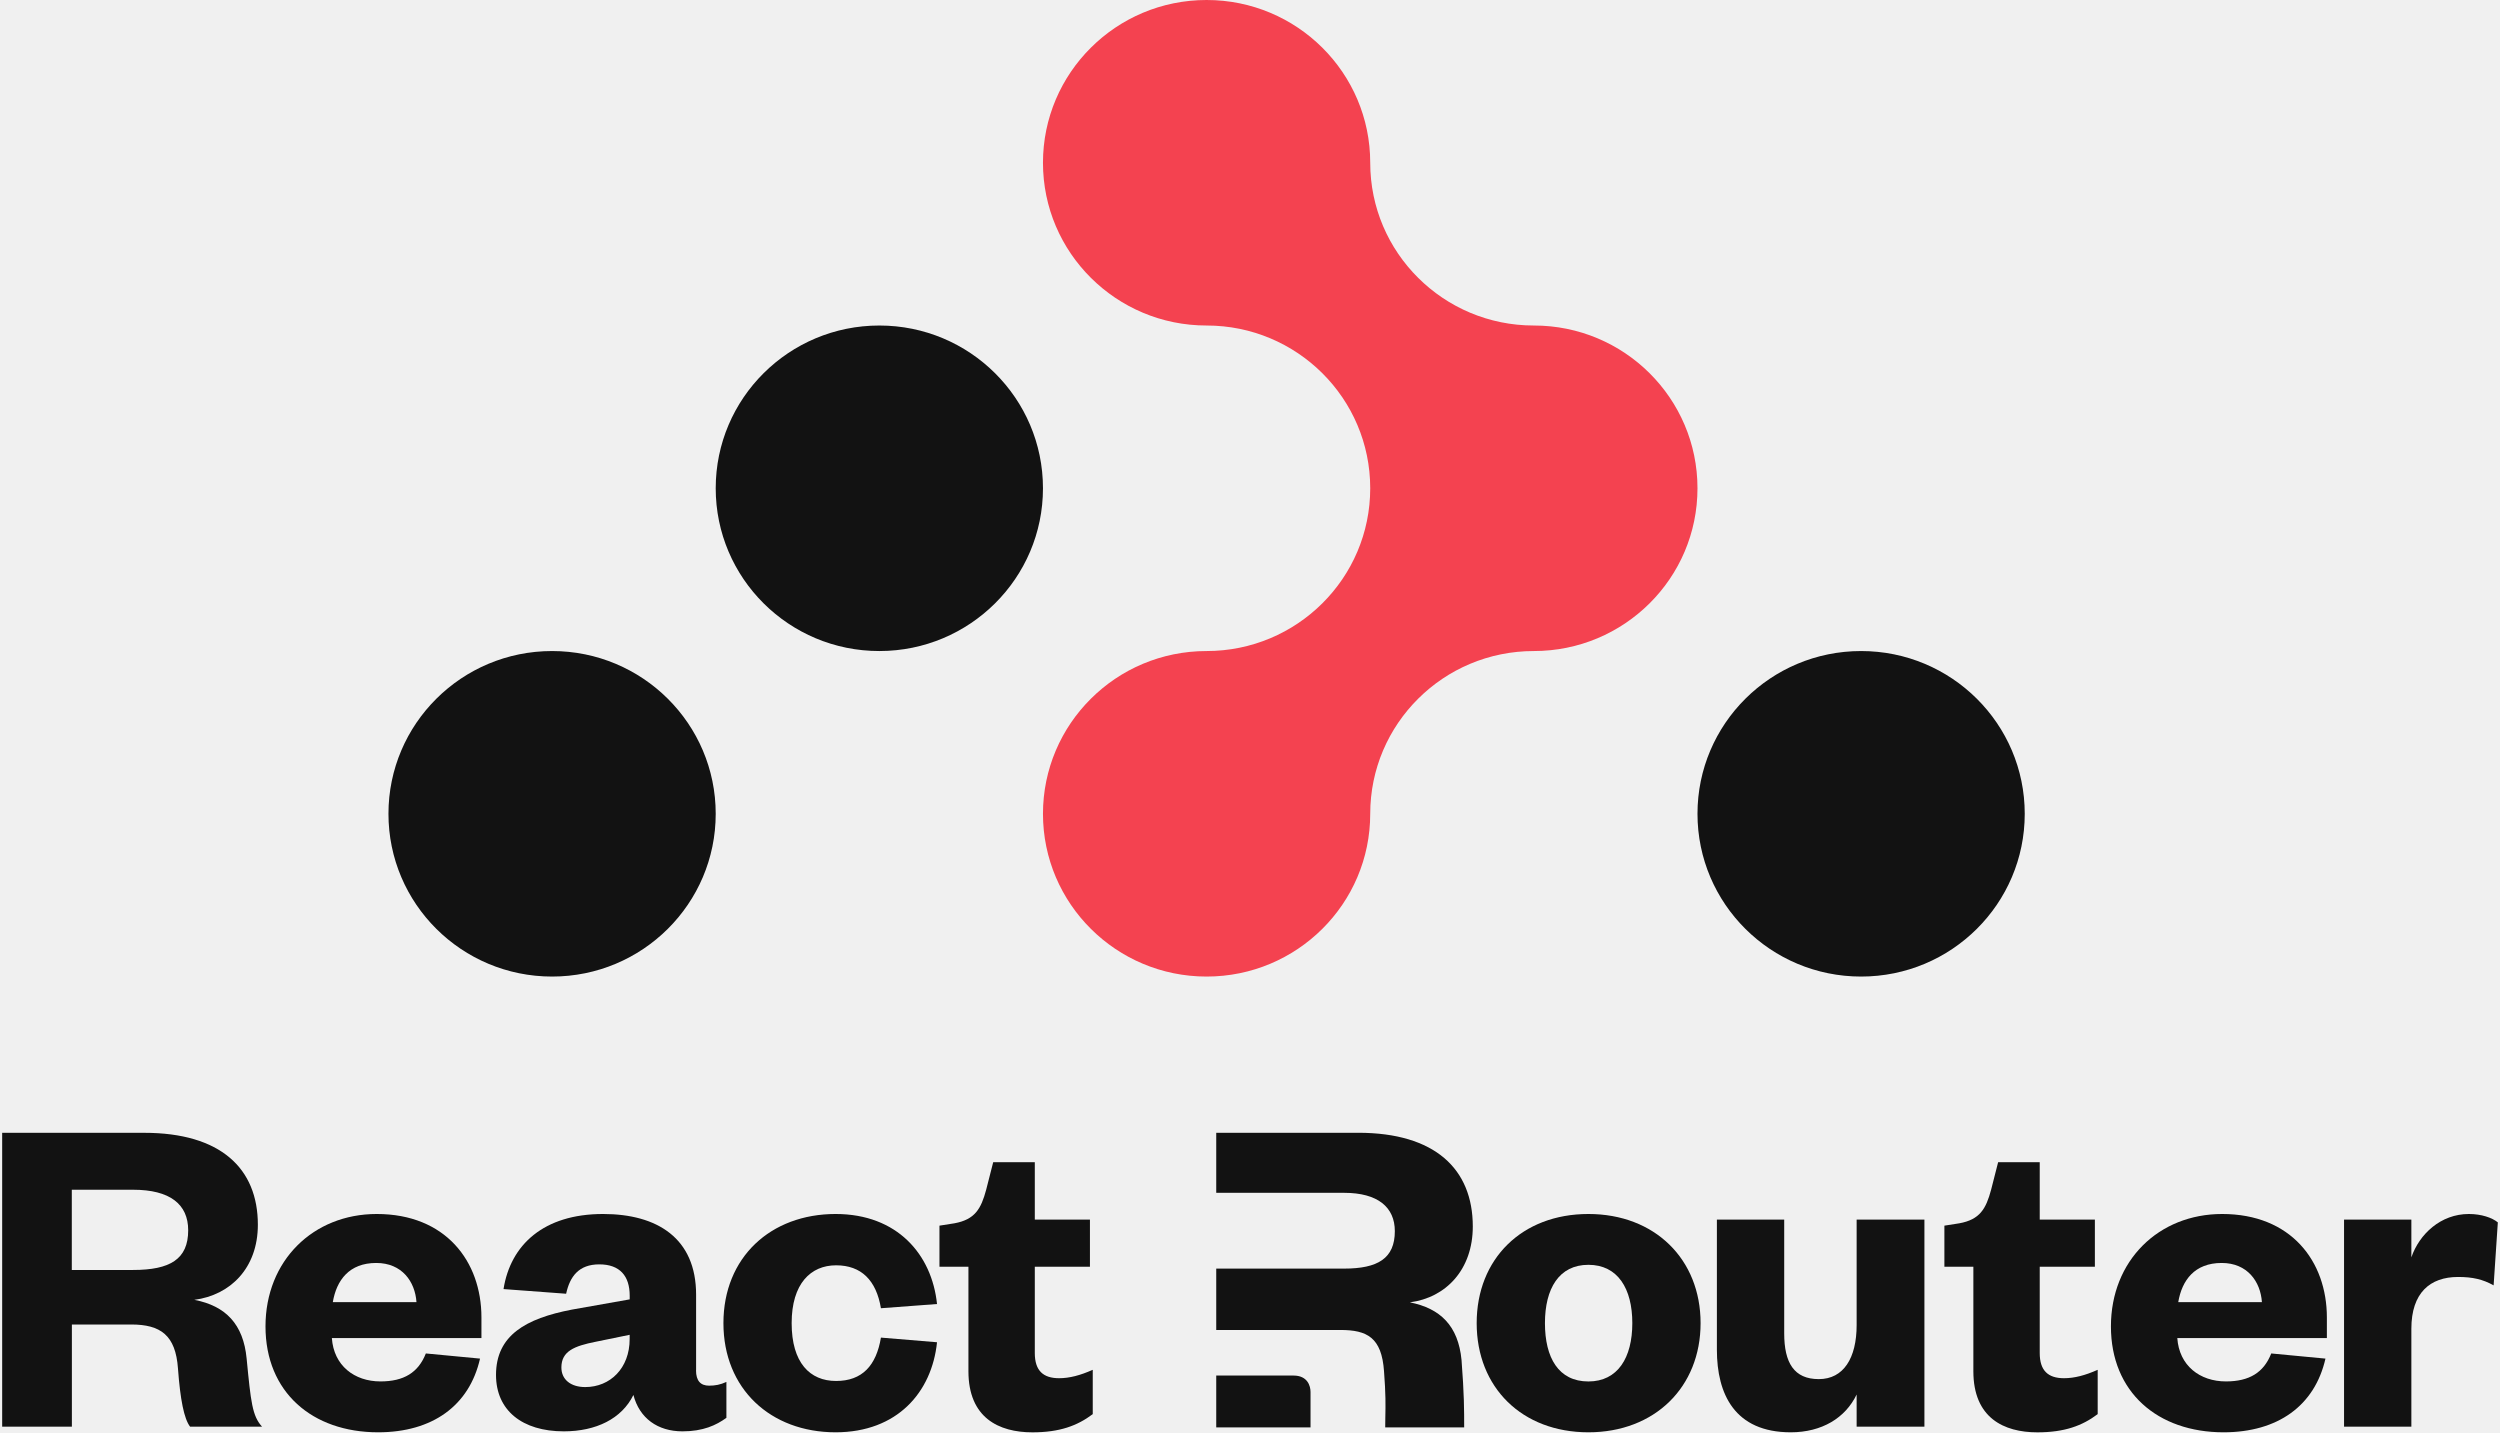
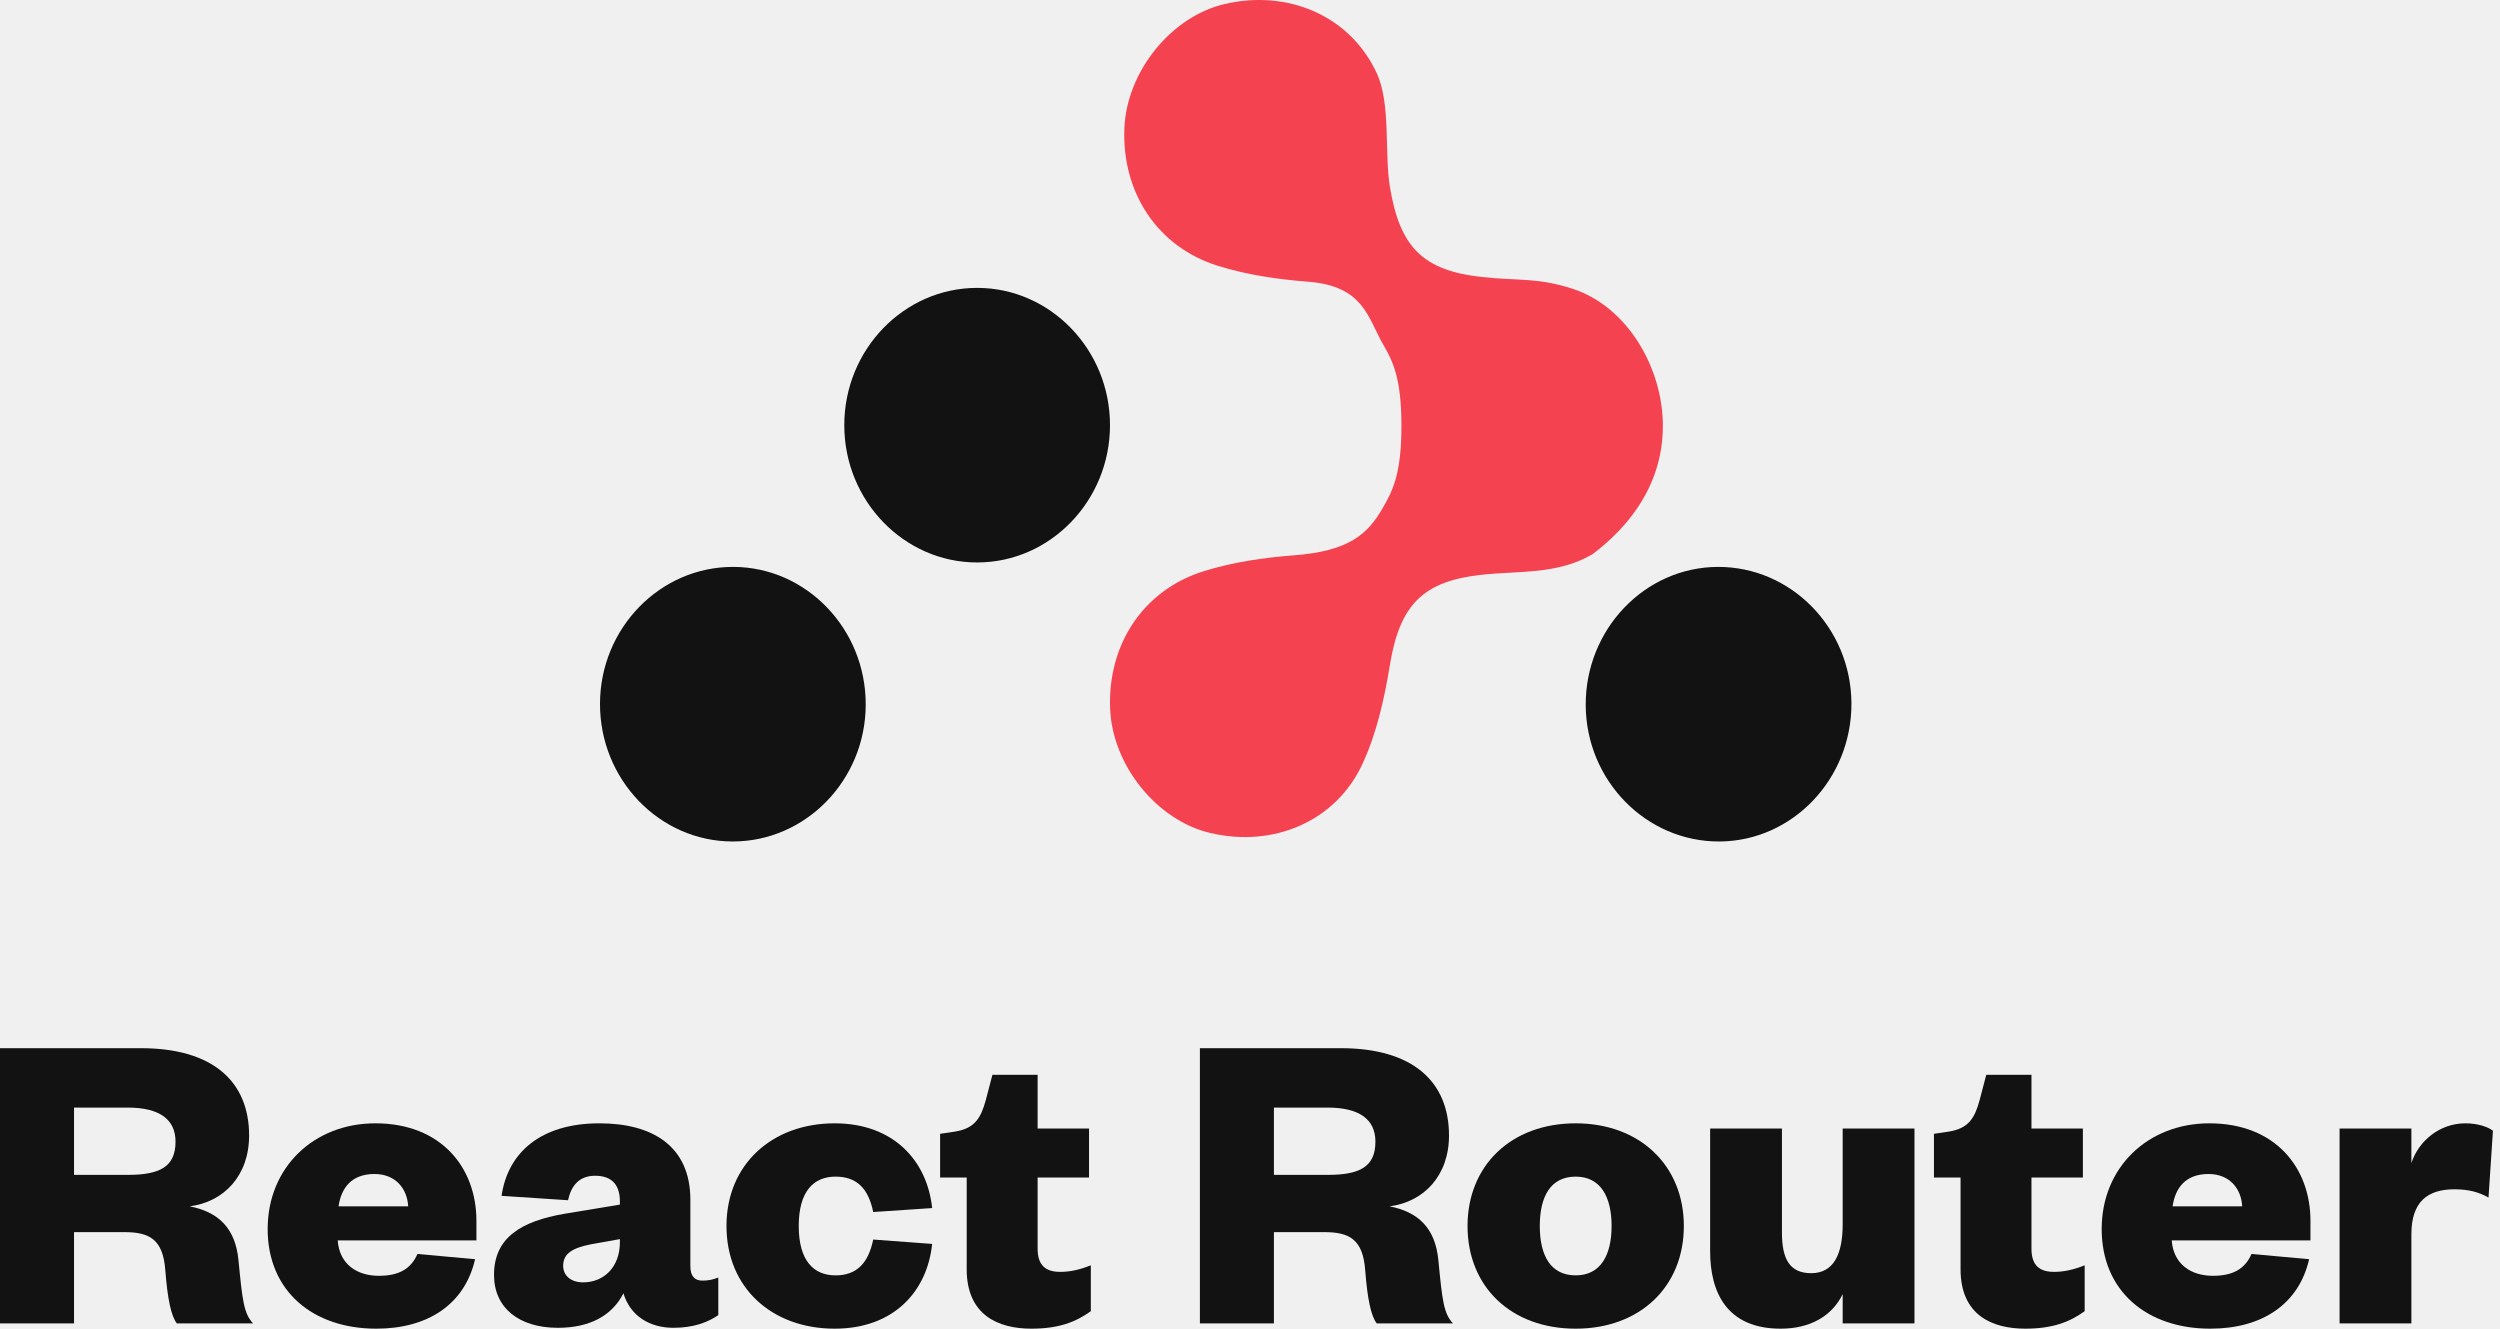
- <svg xmlns="http://www.w3.org/2000/svg" width="576" height="330" viewBox="0 0 576 330" fill="none">
-   <path d="M391.1 112.5C391.1 122.858 386.885 132.233 380.061 139.013C373.238 145.8 363.813 150 353.4 150C342.987 150 333.562 154.192 326.746 160.98C319.922 167.767 315.7 177.142 315.7 187.5C315.7 197.858 311.485 207.233 304.661 214.013C297.838 220.8 288.413 225 278 225C267.587 225 258.162 220.8 251.346 214.013C244.522 207.233 240.3 197.858 240.3 187.5C240.3 177.142 244.522 167.767 251.346 160.98C258.162 154.192 267.587 150 278 150C288.413 150 297.838 145.8 304.661 139.013C311.485 132.233 315.7 122.858 315.7 112.5C315.7 91.785 298.826 75 278 75C267.587 75 258.162 70.8 251.346 64.013C244.522 57.233 240.3 47.858 240.3 37.5C240.3 27.142 244.522 17.767 251.346 10.98C258.162 4.192 267.587 0 278 0C298.826 0 315.7 16.785 315.7 37.5C315.7 47.858 319.922 57.233 326.746 64.013C333.562 70.8 342.987 75 353.4 75C374.226 75 391.1 91.785 391.1 112.5Z" fill="#F44250" />
-   <path d="M240.3 112.5C240.3 91.789 223.421 75 202.6 75C181.779 75 164.9 91.789 164.9 112.5C164.9 133.211 181.779 150 202.6 150C223.421 150 240.3 133.211 240.3 112.5Z" fill="#121212" />
-   <path d="M164.9 187.5C164.9 166.789 148.021 150 127.2 150C106.379 150 89.5 166.789 89.5 187.5C89.5 208.211 106.379 225 127.2 225C148.021 225 164.9 208.211 164.9 187.5Z" fill="#121212" />
-   <path d="M466.5 187.5C466.5 166.789 449.621 150 428.8 150C407.979 150 391.1 166.789 391.1 187.5C391.1 208.211 407.979 225 428.8 225C449.621 225 466.5 208.211 466.5 187.5Z" fill="#121212" />
-   <g clip-path="url(#clip0_169_2551)">
-     <path d="M43.797 328.709C42.399 326.878 41.533 322.475 41.001 315.272C40.459 307.642 37.016 305.165 30.236 305.165H16.561V328.7H0.5V261H33.241C50.796 261 59.411 269.171 59.411 282.181C59.411 292.174 53.059 298.409 44.767 299.481C51.984 300.876 56.073 305.07 56.825 313.023C57.795 323.016 58.118 326.242 60.381 328.709H43.797ZM30.654 292.601C39.166 292.601 43.359 290.134 43.359 283.462C43.359 277.446 39.156 274.115 30.654 274.115H16.543V292.601H30.654Z" fill="#121212" />
-     <path d="M110.601 313.023C108.128 323.879 99.617 330 87.122 330C71.935 330 61.17 320.757 61.17 305.602C61.17 290.447 72.154 279.704 86.799 279.704C102.632 279.704 110.924 290.56 110.924 303.561V308.287H76.462C76.89 314.626 81.635 318.28 87.664 318.28C93.046 318.28 96.384 316.24 98.115 311.836L110.61 313.023H110.601ZM95.956 300.012C95.633 295.286 92.618 290.987 86.694 290.987C80.446 290.987 77.536 294.964 76.68 300.012H95.956Z" fill="#121212" />
-     <path d="M160.364 315.708C160.364 318.176 161.438 319.257 163.378 319.257C164.776 319.257 165.965 319.039 167.363 318.394V326.669C164.995 328.387 161.98 329.782 157.245 329.782C151.539 329.782 147.336 326.773 145.938 321.402C143.247 326.887 137.322 329.782 129.895 329.782C120.31 329.782 114.281 324.942 114.281 316.781C114.281 307.642 121.175 303.78 131.731 301.739L145.082 299.376V298.513C145.082 293.996 142.819 291.31 138.083 291.31C133.347 291.31 131.303 294.1 130.437 298.076L116.012 297.004C117.628 286.793 125.274 279.704 138.948 279.704C151.444 279.704 160.383 285.294 160.383 298.295V315.708H160.364ZM145.073 307.538L137.208 309.151C132.358 310.119 129.344 311.295 129.344 315.063C129.344 317.853 131.503 319.58 134.84 319.58C140.546 319.58 145.073 315.281 145.073 308.515V307.547V307.538Z" fill="#121212" />
-     <path d="M192.525 279.704C206.742 279.704 214.71 289.052 215.89 300.449L202.966 301.417C201.892 294.973 198.44 291.528 192.629 291.528C186.819 291.528 182.397 295.723 182.397 304.852C182.397 313.981 186.6 318.176 192.629 318.176C198.658 318.176 201.892 314.626 202.966 308.183L215.89 309.255C214.701 320.757 206.732 330 192.525 330C177.557 330 166.678 320.007 166.678 304.852C166.678 289.697 177.557 279.704 192.525 279.704Z" fill="#121212" />
-     <path d="M223.126 291.851H216.451V282.39L219.893 281.849C224.629 280.985 226.036 278.518 227.215 274.115L228.832 267.775H238.418V280.995H251.122V291.851H238.418V311.732C238.418 315.813 240.358 317.54 244.019 317.54C246.387 317.54 248.869 316.894 251.769 315.604V325.815C248.212 328.5 244.123 330.009 237.876 330.009C230.125 330.009 223.126 326.678 223.126 315.926V291.851Z" fill="#121212" />
-     <path d="M365.968 330C350.677 330 340.226 319.684 340.226 304.852C340.226 290.019 350.667 279.704 365.968 279.704C381.269 279.704 391.815 290.124 391.815 304.852C391.815 319.58 381.259 330 365.968 330ZM365.968 318.289C372.748 318.289 376.086 312.804 376.086 304.852C376.086 296.9 372.748 291.414 365.968 291.414C359.188 291.414 355.955 296.9 355.955 304.852C355.955 312.804 359.074 318.289 365.968 318.289Z" fill="#121212" />
-     <path d="M427.77 280.995H443.385V328.71H427.77V321.298C425.184 326.669 419.801 330 412.584 330C399.66 330 395.571 321.184 395.571 310.983V280.995H411.081V307.215C411.081 313.982 413.345 317.749 419.05 317.749C424.756 317.749 427.77 312.909 427.77 305.279V280.995Z" fill="#121212" />
-     <path d="M454.663 291.851H447.988V282.39L451.43 281.849C456.166 280.985 457.573 278.518 458.752 274.115L460.369 267.775H469.954V280.995H482.659V291.851H469.954V311.732C469.954 315.813 471.894 317.54 475.556 317.54C477.923 317.54 480.405 316.894 483.306 315.604V325.815C479.749 328.5 475.66 330.009 469.412 330.009C461.662 330.009 454.663 326.678 454.663 315.926V291.851Z" fill="#121212" />
-     <path d="M535.788 313.023C533.316 323.879 524.805 330 512.31 330C497.123 330 486.358 320.757 486.358 305.602C486.358 290.447 497.342 279.704 511.986 279.704C527.819 279.704 536.112 290.56 536.112 303.561V308.287H501.649C502.077 314.626 506.823 318.28 512.852 318.28C518.234 318.28 521.572 316.24 523.293 311.836L535.788 313.023ZM521.144 300.012C520.82 295.286 517.806 290.987 511.882 290.987C505.634 290.987 502.724 294.964 501.868 300.012H521.144Z" fill="#121212" />
-     <path d="M574.53 296.15C572.058 294.755 569.68 294.214 566.342 294.214C559.885 294.214 555.578 297.867 555.578 306.143V328.709H540.068V280.995H555.578V289.697C557.413 284.326 562.358 279.704 568.824 279.704C571.734 279.704 574.207 280.568 575.5 281.64L574.53 296.15Z" fill="#121212" />
-     <path fill-rule="evenodd" clip-rule="evenodd" d="M337.345 328.87C337.345 324.856 337.345 321.184 336.736 313.336C335.975 305.459 331.867 301.464 324.84 300.06C333.17 298.978 339.332 292.506 339.332 282.579C339.332 269.303 330.574 260.99 312.934 260.99H280.221V274.826H309.682C317.47 274.826 321.369 278.157 321.369 283.661C321.369 289.924 317.47 292.287 309.682 292.287H280.221V306.427H308.816C314.978 306.427 318.335 308.154 318.877 315.926C319.286 321.231 319.239 323.86 319.182 326.384C319.162 327.191 319.153 327.997 319.153 328.87H337.335H337.345Z" fill="#121212" />
-     <path fill-rule="evenodd" clip-rule="evenodd" d="M280.221 316.929V328.88H301.947V320.725C301.947 319.311 301.253 316.929 298.038 316.929H280.221Z" fill="#121212" />
-   </g>
-   <defs>
-     <clipPath id="clip0_169_2551">
-       <rect width="575" height="69" fill="white" transform="translate(0.5 261)" />
-     </clipPath>
-   </defs>
+ <svg xmlns="http://www.w3.org/2000/svg" width="143" height="76" viewBox="0 0 143 76" fill="none">
+   <path d="M89.958 16.52C87.91 15.856 86.853 16.08 84.705 15.838C81.385 15.464 80.062 14.125 79.501 10.681C79.187 8.757 79.558 5.942 78.756 4.199C77.223 0.875 73.635 -0.616 70.031 0.235C66.988 0.954 64.456 4.091 64.316 7.312C64.156 10.988 66.187 14.125 69.674 15.208C71.331 15.723 73.091 15.982 74.821 16.114C77.995 16.353 78.239 18.172 79.097 19.67C79.638 20.614 80.162 21.544 80.162 24.36C80.162 27.175 79.635 28.105 79.097 29.05C78.239 30.544 77.18 31.523 74.006 31.765C72.276 31.896 70.512 32.156 68.859 32.671C65.372 33.757 63.341 36.891 63.501 40.567C63.641 43.787 66.173 46.924 69.216 47.644C72.82 48.498 76.408 47.004 77.941 43.68C78.746 41.937 79.187 39.962 79.501 38.039C80.066 34.594 81.388 33.255 84.705 32.882C86.853 32.64 89.076 32.882 91.089 31.703C93.216 30.1 95.116 27.694 95.116 24.36C95.116 21.026 93.068 17.53 89.958 16.52Z" fill="#F44250" />
+   <path d="M55.892 32.173C51.707 32.173 48.293 28.645 48.293 24.32C48.293 19.995 51.707 16.467 55.892 16.467C60.078 16.467 63.492 19.995 63.492 24.32C63.492 28.642 60.074 32.173 55.892 32.173Z" fill="#121212" />
+   <path d="M41.893 48.133C37.714 48.123 34.31 44.581 34.32 40.252C34.33 35.931 37.758 32.413 41.947 32.427C46.129 32.437 49.532 35.979 49.519 40.308C49.509 44.626 46.082 48.144 41.893 48.133Z" fill="#121212" />
+   <path d="M98.36 48.133C94.168 48.157 90.727 44.654 90.703 40.339C90.68 36.007 94.07 32.451 98.246 32.427C102.438 32.403 105.878 35.907 105.902 40.221C105.925 44.55 102.535 48.109 98.36 48.133Z" fill="#121212" />
+   <path d="M14.477 75.7C13.945 75.125 13.869 74.426 13.64 72.076C13.463 70.252 12.499 69.327 10.851 69.002C12.804 68.752 14.249 67.253 14.249 64.954C14.249 61.88 12.195 59.956 8.063 59.956H0V75.7H4.234V70.477H7.099C8.544 70.477 9.33 70.877 9.457 72.676C9.584 74.301 9.787 75.275 10.116 75.7H14.477ZM4.234 67.203V63.354H7.302C9.127 63.354 10.04 64.029 10.04 65.304C10.04 66.753 9.127 67.203 7.302 67.203H4.234Z" fill="#121212" />
+   <path d="M23.879 71.727C23.499 72.601 22.789 72.976 21.673 72.976C20.431 72.976 19.417 72.326 19.316 70.952H27.251V69.827C27.251 66.803 25.248 64.254 21.471 64.254C17.946 64.254 15.31 66.778 15.31 70.302C15.31 73.851 17.896 76 21.521 76C24.513 76 26.592 74.576 27.175 72.026L23.879 71.727ZM19.366 69.002C19.518 67.953 20.102 67.153 21.42 67.153C22.637 67.153 23.296 68.003 23.347 69.002H19.366Z" fill="#121212" />
+   <path d="M35.458 71.052C35.458 72.501 34.52 73.351 33.354 73.351C32.669 73.351 32.213 72.976 32.213 72.401C32.213 71.677 32.796 71.377 33.785 71.177L35.458 70.877V71.052ZM39.489 68.628C39.489 65.529 37.284 64.254 34.292 64.254C30.895 64.254 29.044 65.954 28.689 68.403L32.492 68.653C32.669 67.828 33.126 67.253 34.038 67.253C35.027 67.253 35.458 67.803 35.458 68.728V68.903L32.289 69.427C29.83 69.852 28.258 70.777 28.258 72.926C28.258 74.825 29.703 75.95 31.909 75.95C33.709 75.95 35.002 75.275 35.661 73.976C36.041 75.25 37.132 75.95 38.526 75.95C39.692 75.95 40.504 75.625 41.087 75.225V73.076C40.757 73.201 40.504 73.251 40.174 73.251C39.743 73.251 39.489 73.001 39.489 72.426V68.628Z" fill="#121212" />
+   <path d="M41.555 70.127C41.555 73.676 44.166 76 47.741 76C51.139 76 53.04 73.851 53.319 71.152L49.947 70.902C49.668 72.276 48.983 72.951 47.792 72.951C46.55 72.951 45.688 72.126 45.688 70.127C45.688 68.128 46.55 67.303 47.792 67.303C48.983 67.303 49.668 67.953 49.947 69.327L53.319 69.102C53.04 66.428 51.139 64.254 47.741 64.254C44.166 64.254 41.555 66.603 41.555 70.127Z" fill="#121212" />
+   <path d="M55.295 72.601C55.295 75.225 57.096 76 58.997 76C60.544 76 61.532 75.625 62.395 75V72.376C61.71 72.651 61.152 72.751 60.645 72.751C59.809 72.751 59.352 72.376 59.352 71.427V67.353H62.293V64.554H59.352V61.48H56.766L56.386 62.929C56.107 63.954 55.752 64.554 54.611 64.729L53.774 64.854V67.353H55.295V72.601Z" fill="#121212" />
+   <path d="M83.111 75.7C82.578 75.125 82.502 74.426 82.274 72.076C82.097 70.252 81.133 69.327 79.485 69.002C81.438 68.752 82.883 67.253 82.883 64.954C82.883 61.88 80.829 59.956 76.696 59.956H68.634V75.7H72.868V70.477H75.733C77.178 70.477 77.964 70.877 78.091 72.676C78.218 74.301 78.42 75.275 78.75 75.7H83.111ZM72.868 67.203V63.354H75.936C77.761 63.354 78.674 64.029 78.674 65.304C78.674 66.753 77.761 67.203 75.936 67.203H72.868Z" fill="#121212" />
+   <path d="M88.076 70.127C88.076 68.453 88.685 67.303 90.13 67.303C91.55 67.303 92.183 68.453 92.183 70.127C92.183 71.802 91.55 72.951 90.13 72.951C88.685 72.951 88.076 71.802 88.076 70.127ZM96.316 70.127C96.316 66.678 93.806 64.254 90.13 64.254C86.428 64.254 83.943 66.678 83.943 70.127C83.943 73.601 86.428 76 90.13 76C93.806 76 96.316 73.601 96.316 70.127Z" fill="#121212" />
+   <path d="M105.401 70.027C105.401 71.727 104.894 72.826 103.601 72.826C102.358 72.826 101.927 72.001 101.927 70.502V64.554H97.82V71.576C97.82 73.901 98.758 76 101.851 76C103.55 76 104.792 75.275 105.401 74.026V75.7H109.508V64.554H105.401V70.027Z" fill="#121212" />
+   <path d="M112.144 72.601C112.144 75.225 113.944 76 115.845 76C117.392 76 118.381 75.625 119.243 75V72.376C118.558 72.651 118 72.751 117.493 72.751C116.657 72.751 116.2 72.376 116.2 71.427V67.353H119.141V64.554H116.2V61.48H113.614L113.234 62.929C112.955 63.954 112.6 64.554 111.459 64.729L110.622 64.854V67.353H112.144V72.601Z" fill="#121212" />
+   <path d="M128.786 71.727C128.406 72.601 127.696 72.976 126.58 72.976C125.338 72.976 124.324 72.326 124.222 70.952H132.158V69.827C132.158 66.803 130.155 64.254 126.377 64.254C122.853 64.254 120.216 66.778 120.216 70.302C120.216 73.851 122.802 76 126.428 76C129.42 76 131.499 74.576 132.082 72.026L128.786 71.727ZM124.273 69.002C124.425 67.953 125.008 67.153 126.327 67.153C127.544 67.153 128.203 68.003 128.253 69.002H124.273Z" fill="#121212" />
+   <path d="M142.596 64.679C142.317 64.454 141.709 64.254 141.024 64.254C139.528 64.254 138.337 65.279 137.931 66.528V64.554H133.824V75.7H137.931V70.602C137.931 68.728 138.869 68.028 140.39 68.028C141.176 68.028 141.785 68.178 142.343 68.503L142.596 64.679Z" fill="#121212" />
</svg>
